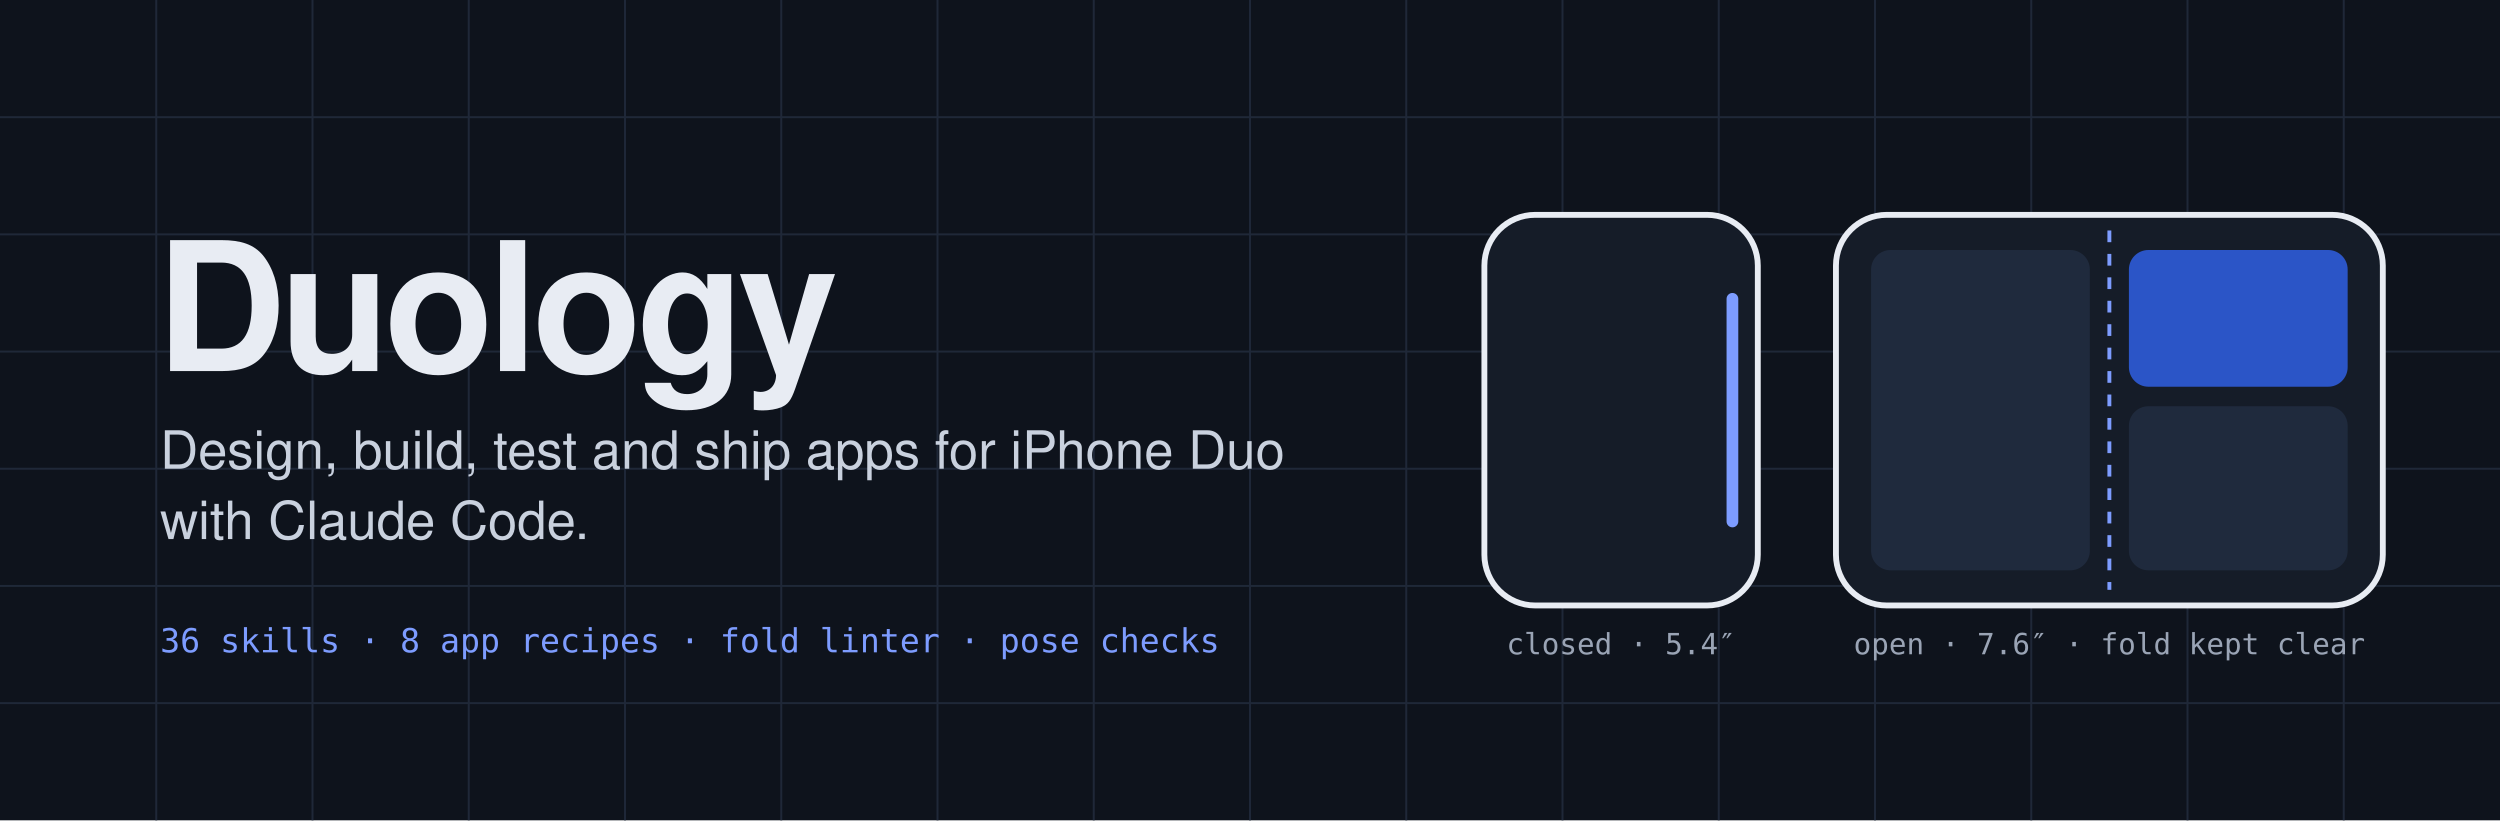
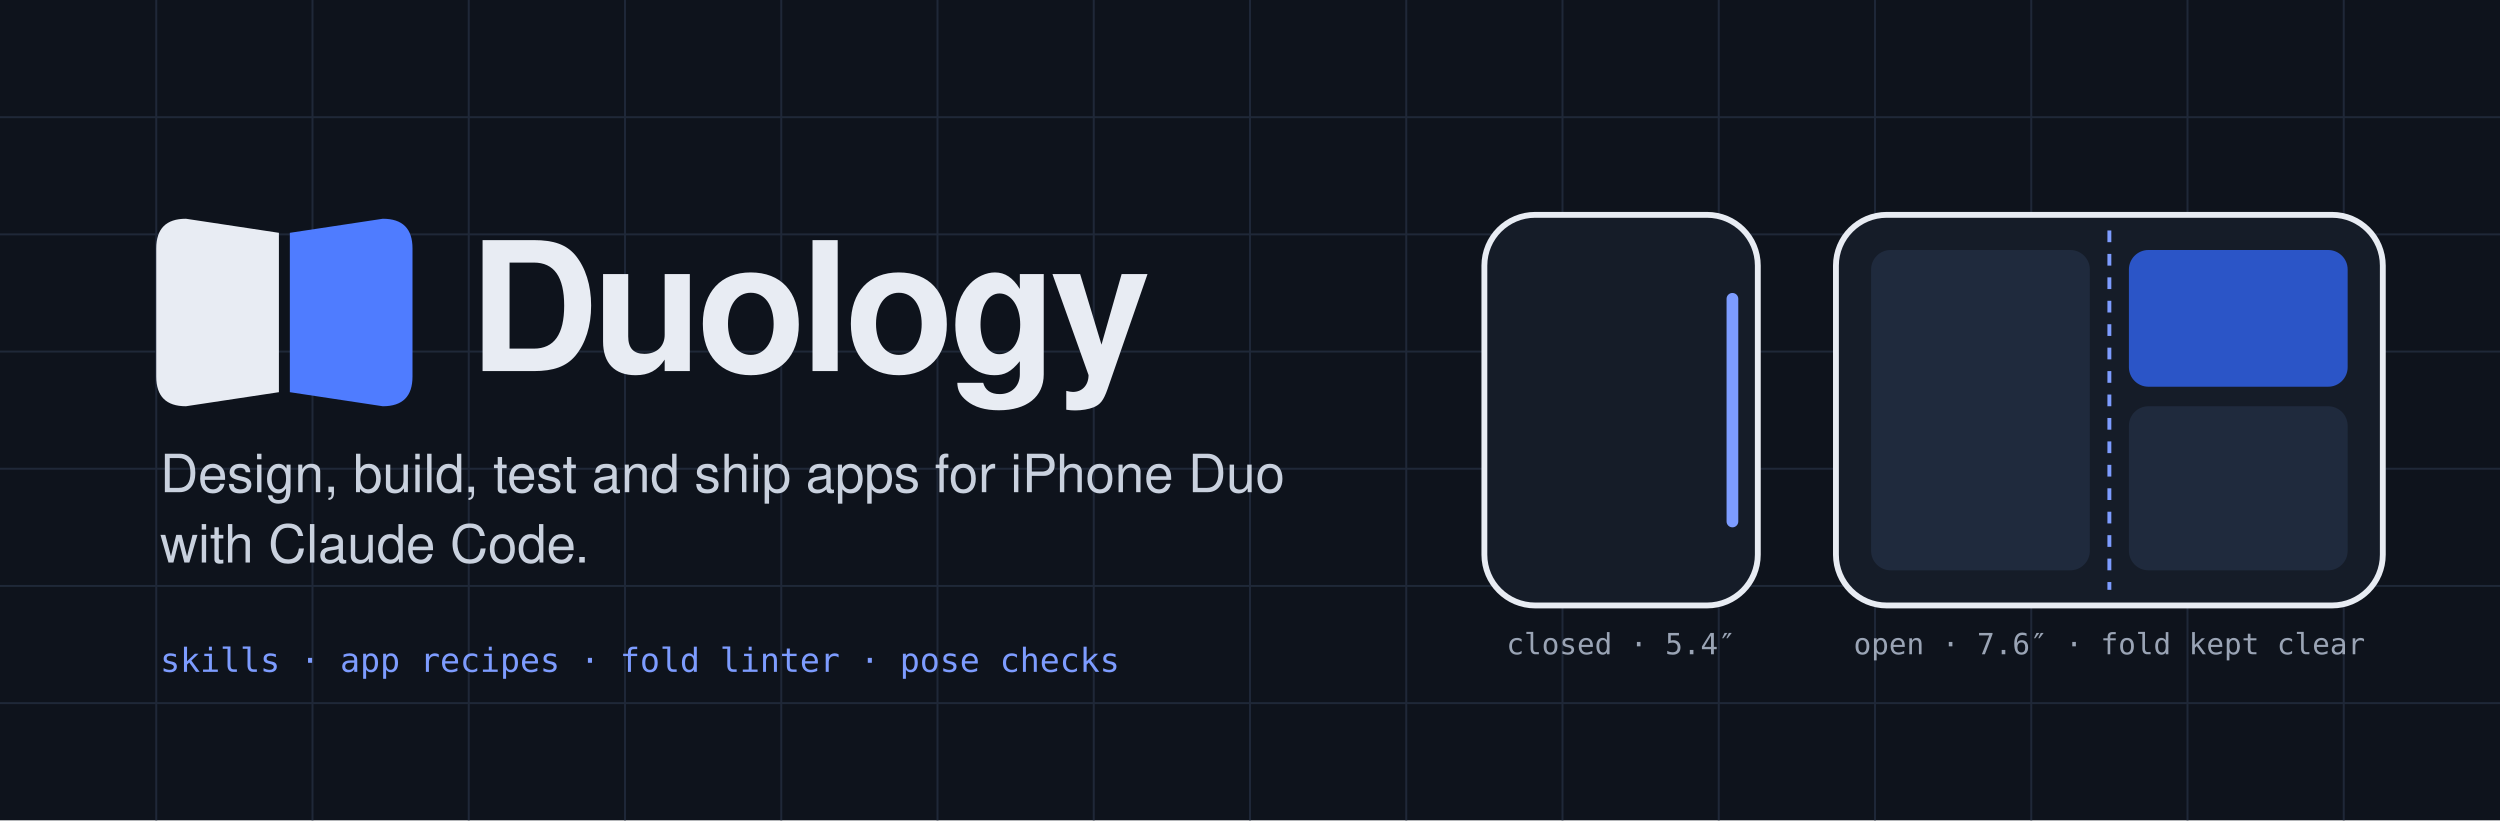
<svg xmlns="http://www.w3.org/2000/svg" viewBox="0 0 1280 420" width="1280" height="420" role="img" aria-label="Duology: Claude Code skills for iPhone Duo apps">
  <rect width="1280" height="420" fill="#0e131c" />
  <g stroke="#1f2838" stroke-width="1">
    <path d="M0 60H1280M0 120H1280M0 180H1280M0 240H1280M0 300H1280M0 360H1280" />
    <path d="M80 0V420M160 0V420M240 0V420M320 0V420M400 0V420M480 0V420M560 0V420M640 0V420M720 0V420M800 0V420M880 0V420M960 0V420M1040 0V420M1120 0V420M1200 0V420" />
  </g>
  <rect x="760" y="110" width="140" height="200" rx="26" fill="#151c28" stroke="#e8ecf3" stroke-width="3" />
  <rect x="884" y="150" width="6" height="120" rx="3" fill="#7d9cff" />
  <text x="830" y="335" fill="#9aa4b5" font-family="Menlo, Consolas, monospace" font-size="15" text-anchor="middle">closed · 5.4″</text>
  <rect x="940" y="110" width="280" height="200" rx="26" fill="#151c28" stroke="#e8ecf3" stroke-width="3" />
  <rect x="958" y="128" width="112" height="164" rx="10" fill="#1f2a3d" />
  <rect x="1090" y="128" width="112" height="70" rx="10" fill="#2b55c7" />
  <rect x="1090" y="208" width="112" height="84" rx="10" fill="#1f2a3d" />
  <path d="M1080 118V302" stroke="#7d9cff" stroke-width="2" stroke-dasharray="6 6" />
  <text x="1080" y="335" fill="#9aa4b5" font-family="Menlo, Consolas, monospace" font-size="15" text-anchor="middle">open · 7.6″ · fold kept clear</text>
-   <text x="80" y="190" fill="#e8ecf3" font-family="Helvetica Neue, Helvetica, Arial, sans-serif" font-size="92" font-weight="800" letter-spacing="-3">Duology</text>
-   <text x="82" y="240" fill="#c9d1de" font-family="Helvetica Neue, Helvetica, Arial, sans-serif" font-size="27">Design, build, test and ship apps for iPhone Duo</text>
-   <text x="82" y="276" fill="#c9d1de" font-family="Helvetica Neue, Helvetica, Arial, sans-serif" font-size="27">with Claude Code.</text>
-   <text x="82" y="334" fill="#7d9cff" font-family="Menlo, Consolas, monospace" font-size="17">36 skills · 8 app recipes · fold linter · pose checks</text>
+   <g transform="translate(80 112) scale(0.40) translate(-92 -136)">
+     <path d="M130 136 L249 154 V358 L130 376 Q92 376 92 338 V174 Q92 136 130 136Z" fill="#e8ecf3" />
+     <path d="M382 136 L263 154 V358 L382 376 Q420 376 420 338 V174 Q420 136 382 136Z" fill="#4f7cff" />
+   </g>
+   <text x="240" y="190" fill="#e8ecf3" font-family="Helvetica Neue, Helvetica, Arial, sans-serif" font-size="92" font-weight="800" letter-spacing="-3">Duology</text>
+   <text x="82" y="252" fill="#c9d1de" font-family="Helvetica Neue, Helvetica, Arial, sans-serif" font-size="27">Design, build, test and ship apps for iPhone Duo</text>
+   <text x="82" y="288" fill="#c9d1de" font-family="Helvetica Neue, Helvetica, Arial, sans-serif" font-size="27">with Claude Code.</text>
+   <text x="82" y="344" fill="#7d9cff" font-family="Menlo, Consolas, monospace" font-size="17">skills · app recipes · fold linter · pose checks</text>
</svg>
